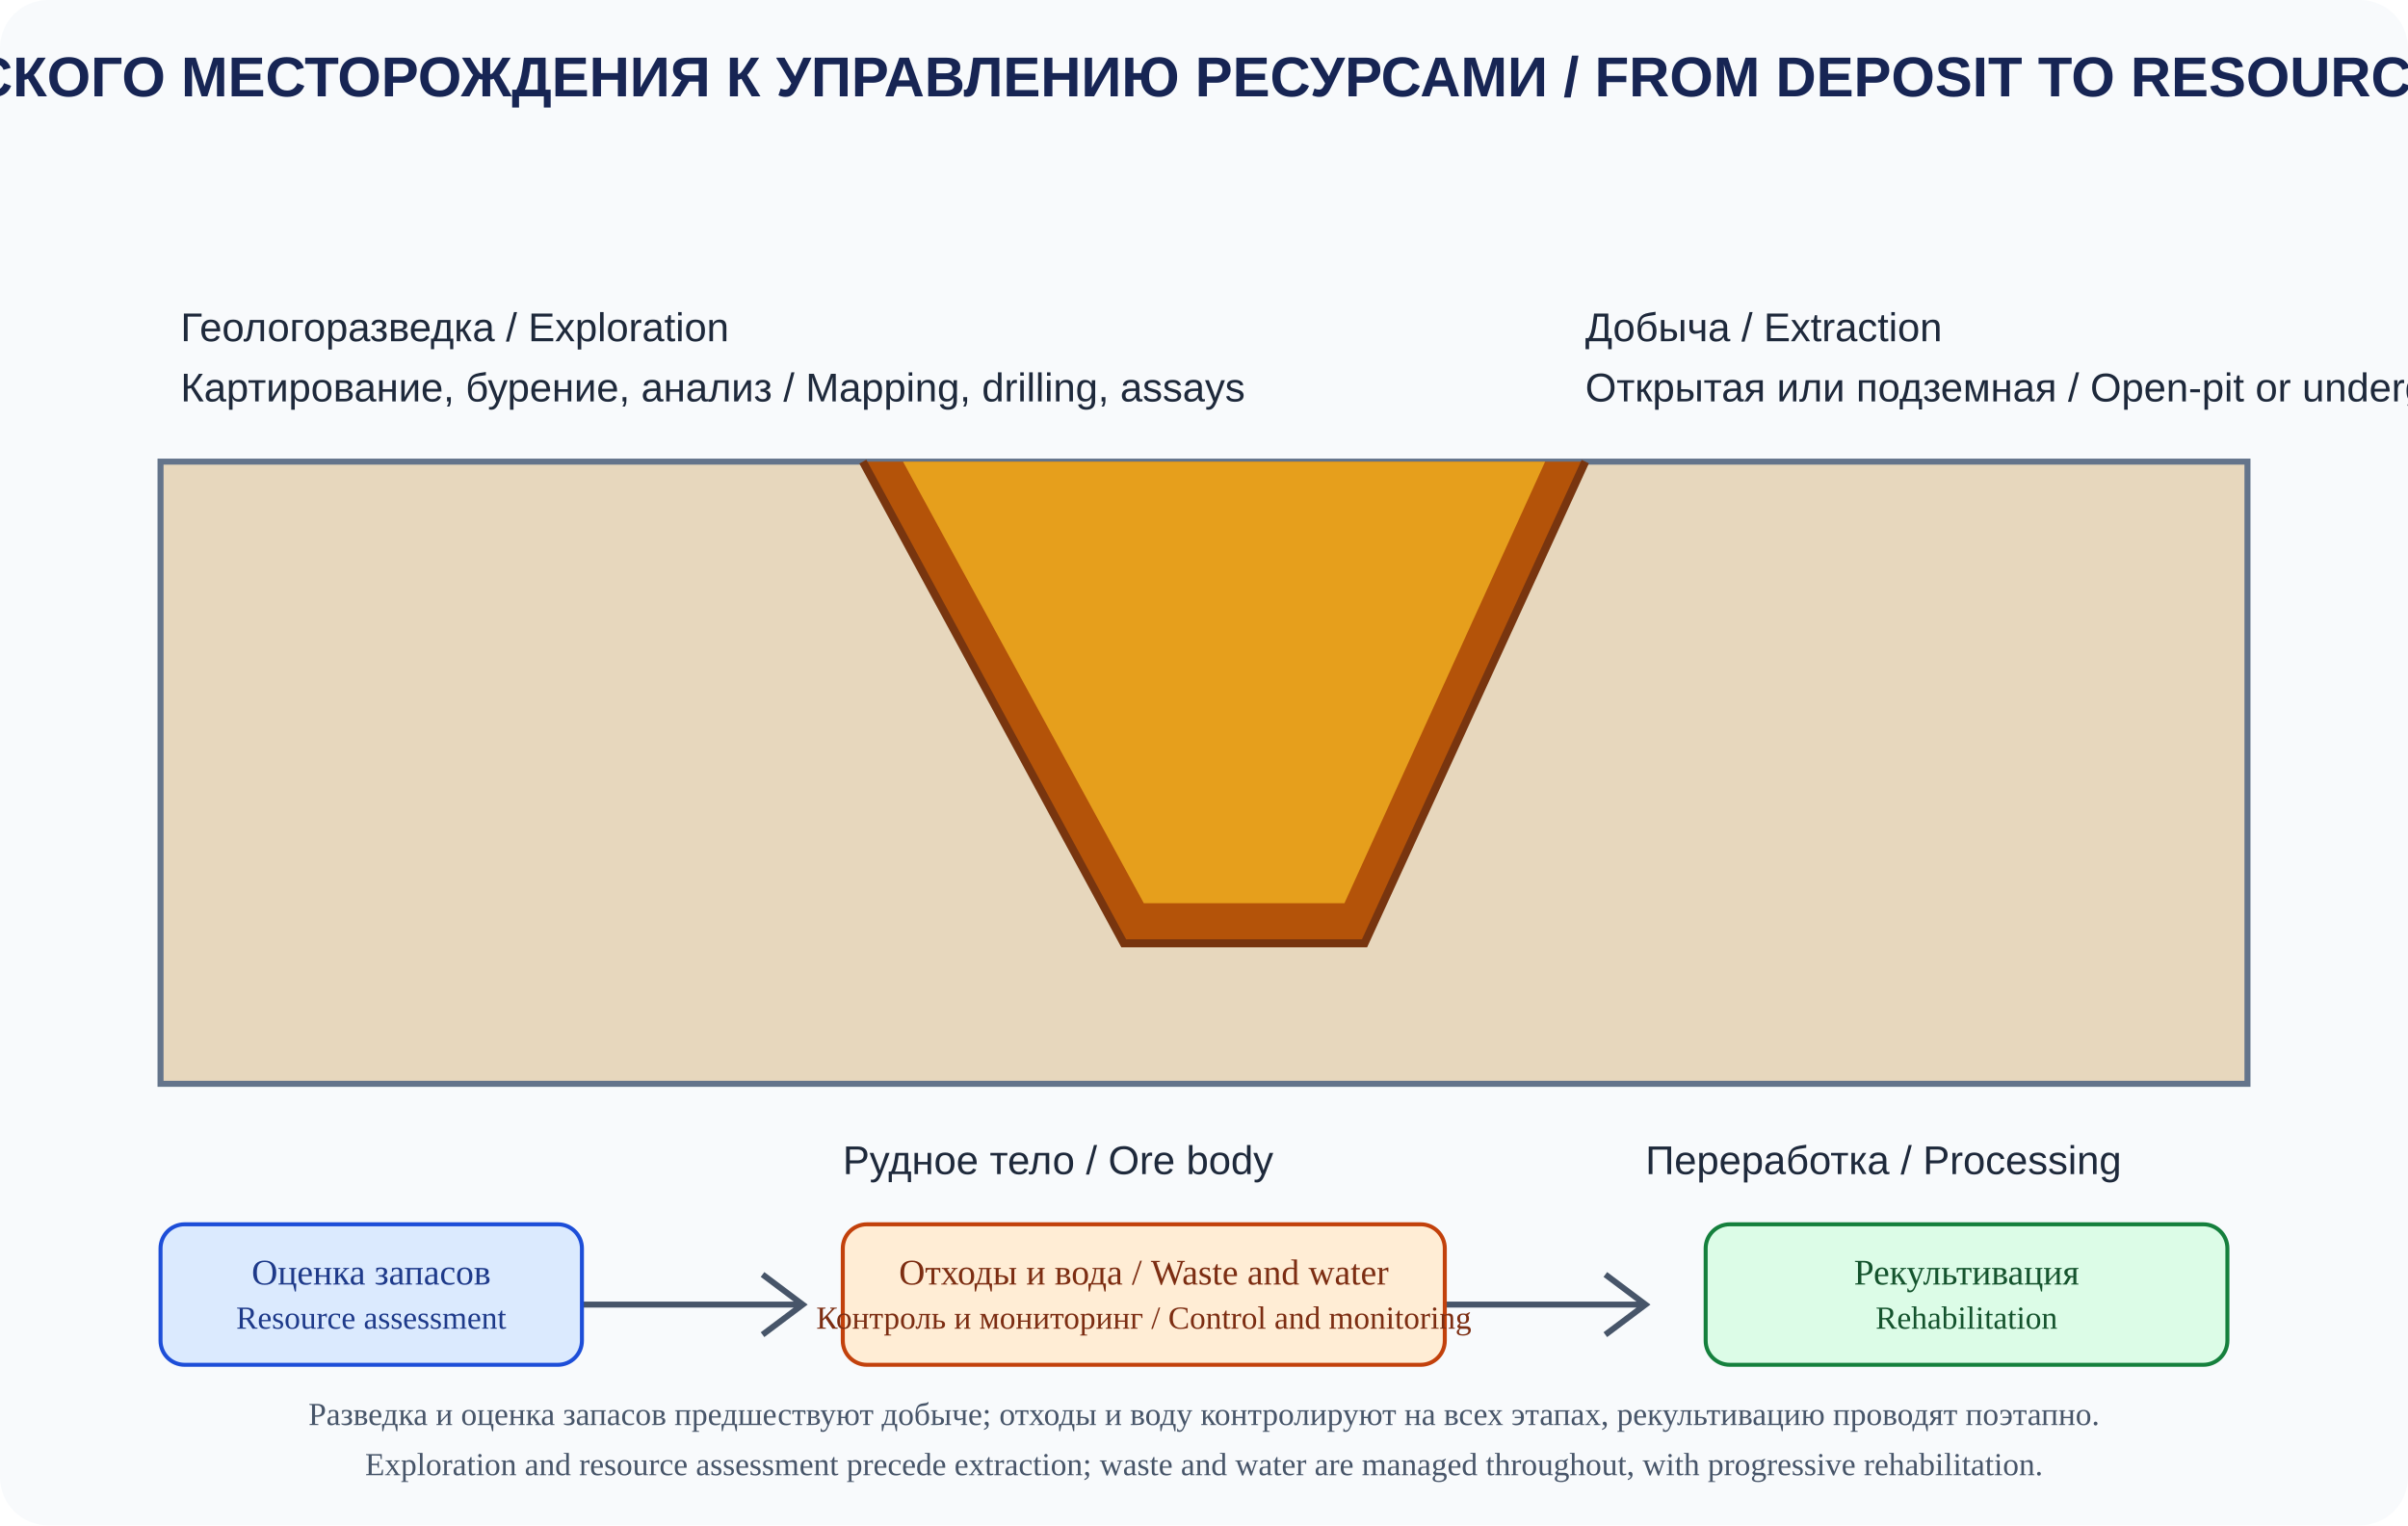
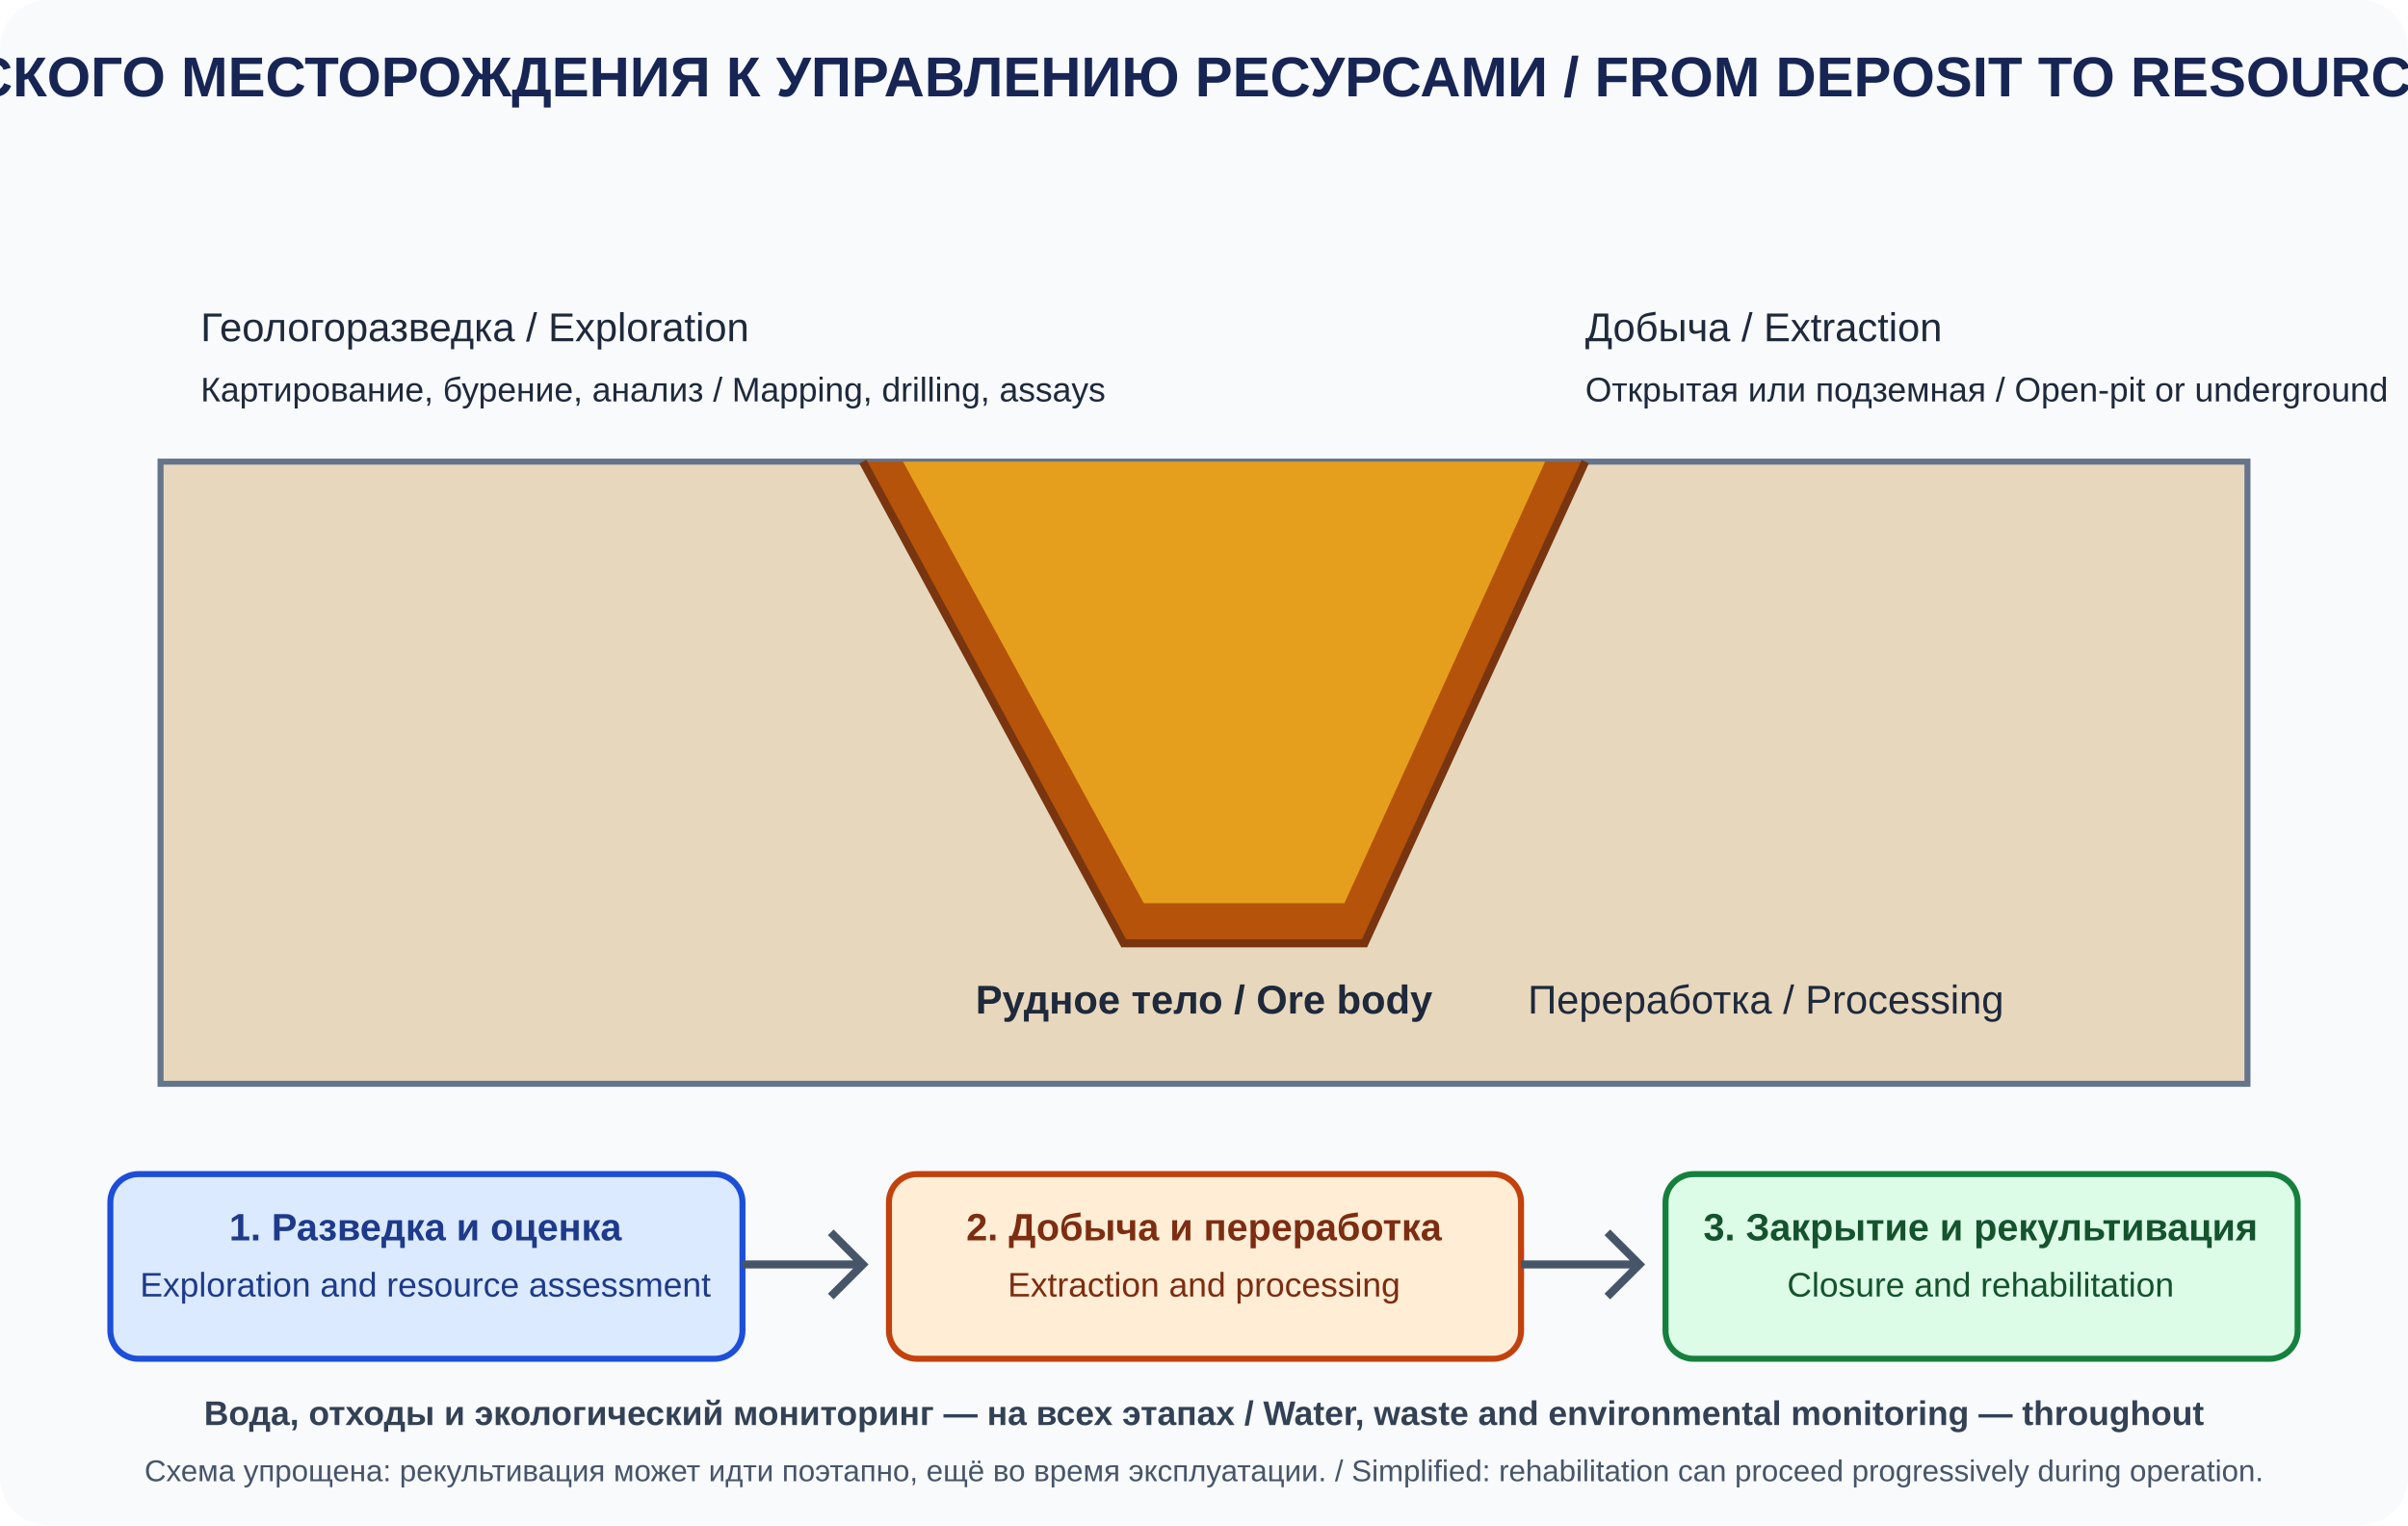
<svg xmlns="http://www.w3.org/2000/svg" viewBox="0 0 1200 760" role="img" aria-labelledby="title desc">
  <rect width="1200" height="760" rx="24" fill="#f8fafc" />
  <text x="600" y="48" text-anchor="middle" font-family="Arial,sans-serif" font-size="28" font-weight="700" fill="#172554">ОТ ГЕОЛОГИЧЕСКОГО МЕСТОРОЖДЕНИЯ К УПРАВЛЕНИЮ РЕСУРСАМИ / FROM DEPOSIT TO RESOURCE MANAGEMENT</text>
  <path d="M80 230 L1120 230 L1120 540 L80 540Z" fill="#e7d7bd" stroke="#64748b" stroke-width="3" />
  <path d="M430 230 L560 470 L680 470 L790 230" fill="#b45309" stroke="#78350f" stroke-width="4" />
  <path d="M450 230 L570 450 L670 450 L770 230" fill="#fbbf24" opacity=".7" />
  <g font-family="Arial,sans-serif" font-size="20" fill="#1e293b">
-     <text x="90" y="170">Геологоразведка / Exploration</text>
-     <text x="90" y="200">Картирование, бурение, анализ / Mapping, drilling, assays</text>
-     <text x="420" y="585">Рудное тело / Ore body</text>
+     <text x="100" y="170">Геологоразведка / Exploration</text>
+     <text x="100" y="200" font-size="17">Картирование, бурение, анализ / Mapping, drilling, assays</text>
    <text x="790" y="170">Добыча / Extraction</text>
-     <text x="790" y="200">Открытая или подземная / Open-pit or underground</text>
-     <text x="820" y="585">Переработка / Processing</text>
+     <text x="790" y="200" font-size="17">Открытая или подземная / Open-pit or underground</text>
+     <text x="600" y="505" text-anchor="middle" font-weight="700">Рудное тело / Ore body</text>
+     <text x="880" y="505" text-anchor="middle">Переработка / Processing</text>
  </g>
-   <g stroke="#475569" stroke-width="3" fill="none">
-     <path d="M250 650 L400 650 M380 635 L400 650 L380 665" />
-     <path d="M670 650 L820 650 M800 635 L820 650 L800 665" />
+   <g>
+     <rect x="55" y="585" width="315" height="92" rx="14" fill="#dbeafe" stroke="#1d4ed8" stroke-width="3" />
+     <text x="212" y="618" text-anchor="middle" font-family="Arial,sans-serif" font-size="19" font-weight="700" fill="#1e3a8a">1. Разведка и оценка</text>
+     <text x="212" y="646" text-anchor="middle" font-family="Arial,sans-serif" font-size="17" fill="#1e3a8a">Exploration and resource assessment</text>
+     <rect x="443" y="585" width="315" height="92" rx="14" fill="#ffedd5" stroke="#c2410c" stroke-width="3" />
+     <text x="600" y="618" text-anchor="middle" font-family="Arial,sans-serif" font-size="19" font-weight="700" fill="#7c2d12">2. Добыча и переработка</text>
+     <text x="600" y="646" text-anchor="middle" font-family="Arial,sans-serif" font-size="17" fill="#7c2d12">Extraction and processing</text>
+     <rect x="830" y="585" width="315" height="92" rx="14" fill="#dcfce7" stroke="#15803d" stroke-width="3" />
+     <text x="987" y="618" text-anchor="middle" font-family="Arial,sans-serif" font-size="19" font-weight="700" fill="#14532d">3. Закрытие и рекультивация</text>
+     <text x="987" y="646" text-anchor="middle" font-family="Arial,sans-serif" font-size="17" fill="#14532d">Closure and rehabilitation</text>
  </g>
-   <rect x="80" y="610" width="210" height="70" rx="12" fill="#dbeafe" stroke="#1d4ed8" stroke-width="2" />
-   <text x="185" y="640" text-anchor="middle" font-size="18" fill="#1e3a8a">Оценка запасов</text>
-   <text x="185" y="662" text-anchor="middle" font-size="16" fill="#1e3a8a">Resource assessment</text>
-   <rect x="420" y="610" width="300" height="70" rx="12" fill="#ffedd5" stroke="#c2410c" stroke-width="2" />
-   <text x="570" y="640" text-anchor="middle" font-size="18" fill="#7c2d12">Отходы и вода / Waste and water</text>
-   <text x="570" y="662" text-anchor="middle" font-size="16" fill="#7c2d12">Контроль и мониторинг / Control and monitoring</text>
-   <rect x="850" y="610" width="260" height="70" rx="12" fill="#dcfce7" stroke="#15803d" stroke-width="2" />
-   <text x="980" y="640" text-anchor="middle" font-size="18" fill="#14532d">Рекультивация</text>
-   <text x="980" y="662" text-anchor="middle" font-size="16" fill="#14532d">Rehabilitation</text>
-   <text x="600" y="710" text-anchor="middle" font-size="16" fill="#475569">Разведка и оценка запасов предшествуют добыче; отходы и воду контролируют на всех этапах, рекультивацию проводят поэтапно.</text>
-   <text x="600" y="735" text-anchor="middle" font-size="16" fill="#475569">Exploration and resource assessment precede extraction; waste and water are managed throughout, with progressive rehabilitation.</text>
+   <g stroke="#475569" stroke-width="4" fill="none">
+     <path d="M370 630 L430 630 M414 614 L430 630 L414 646" />
+     <path d="M758 630 L817 630 M801 614 L817 630 L801 646" />
+   </g>
+   <text x="600" y="710" text-anchor="middle" font-family="Arial,sans-serif" font-size="17" font-weight="700" fill="#334155">Вода, отходы и экологический мониторинг — на всех этапах / Water, waste and environmental monitoring — throughout</text>
+   <text x="600" y="738" text-anchor="middle" font-family="Arial,sans-serif" font-size="15" fill="#475569">Схема упрощена: рекультивация может идти поэтапно, ещё во время эксплуатации. / Simplified: rehabilitation can proceed progressively during operation.</text>
</svg>
